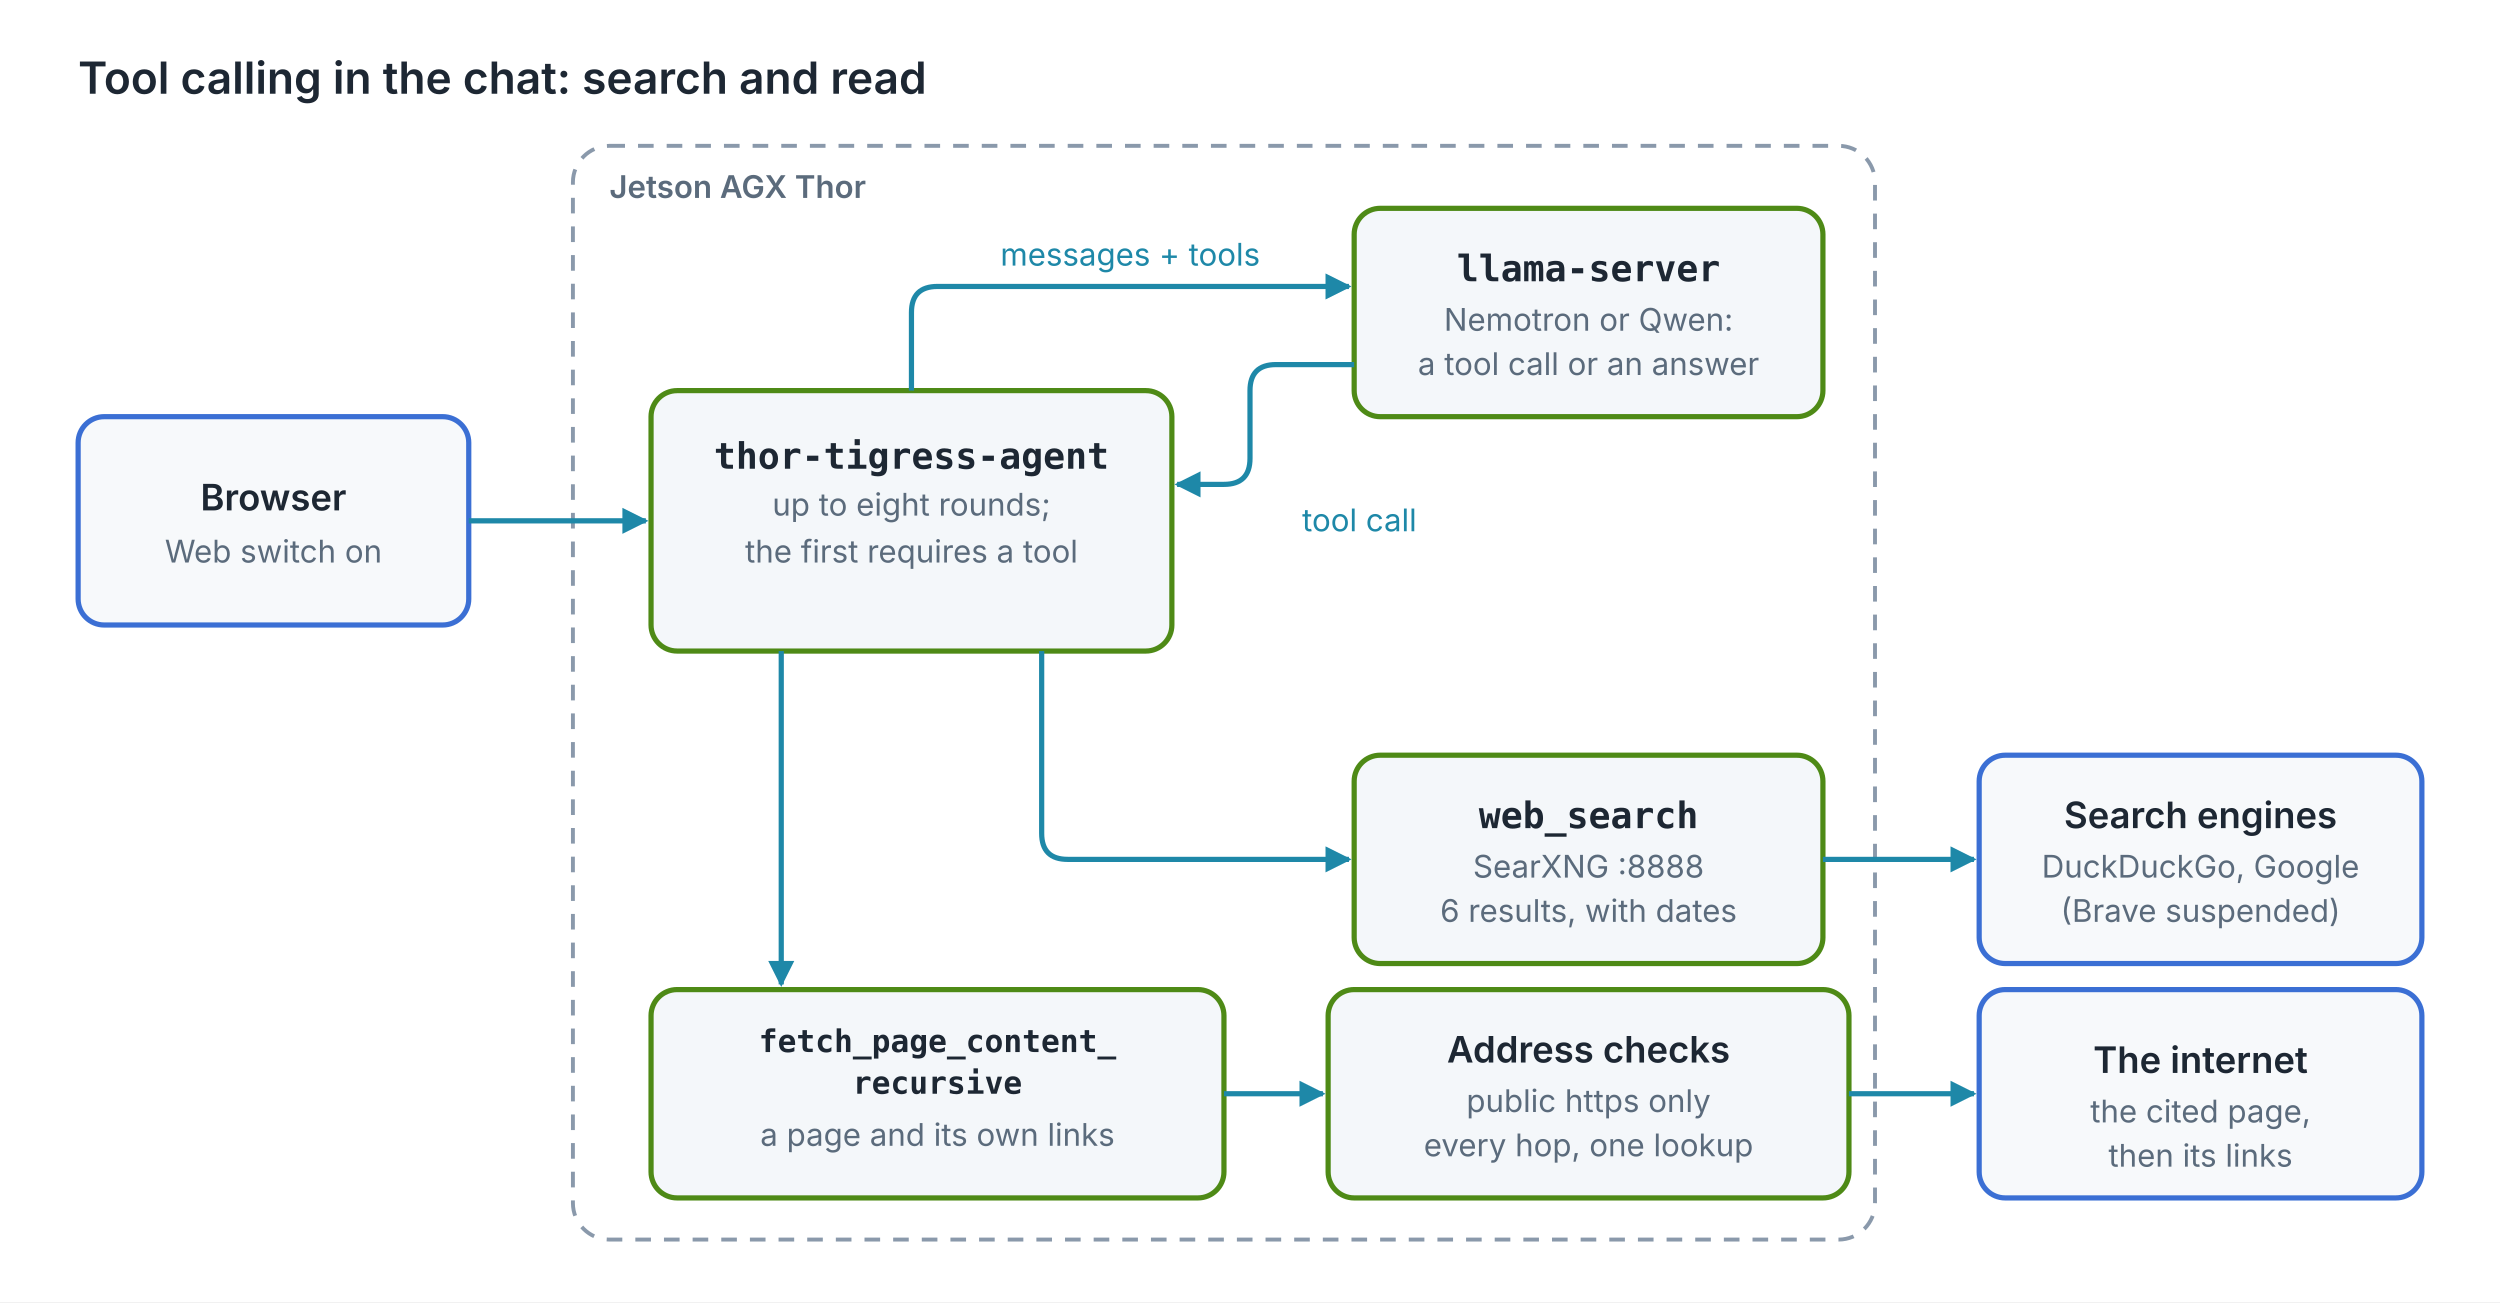
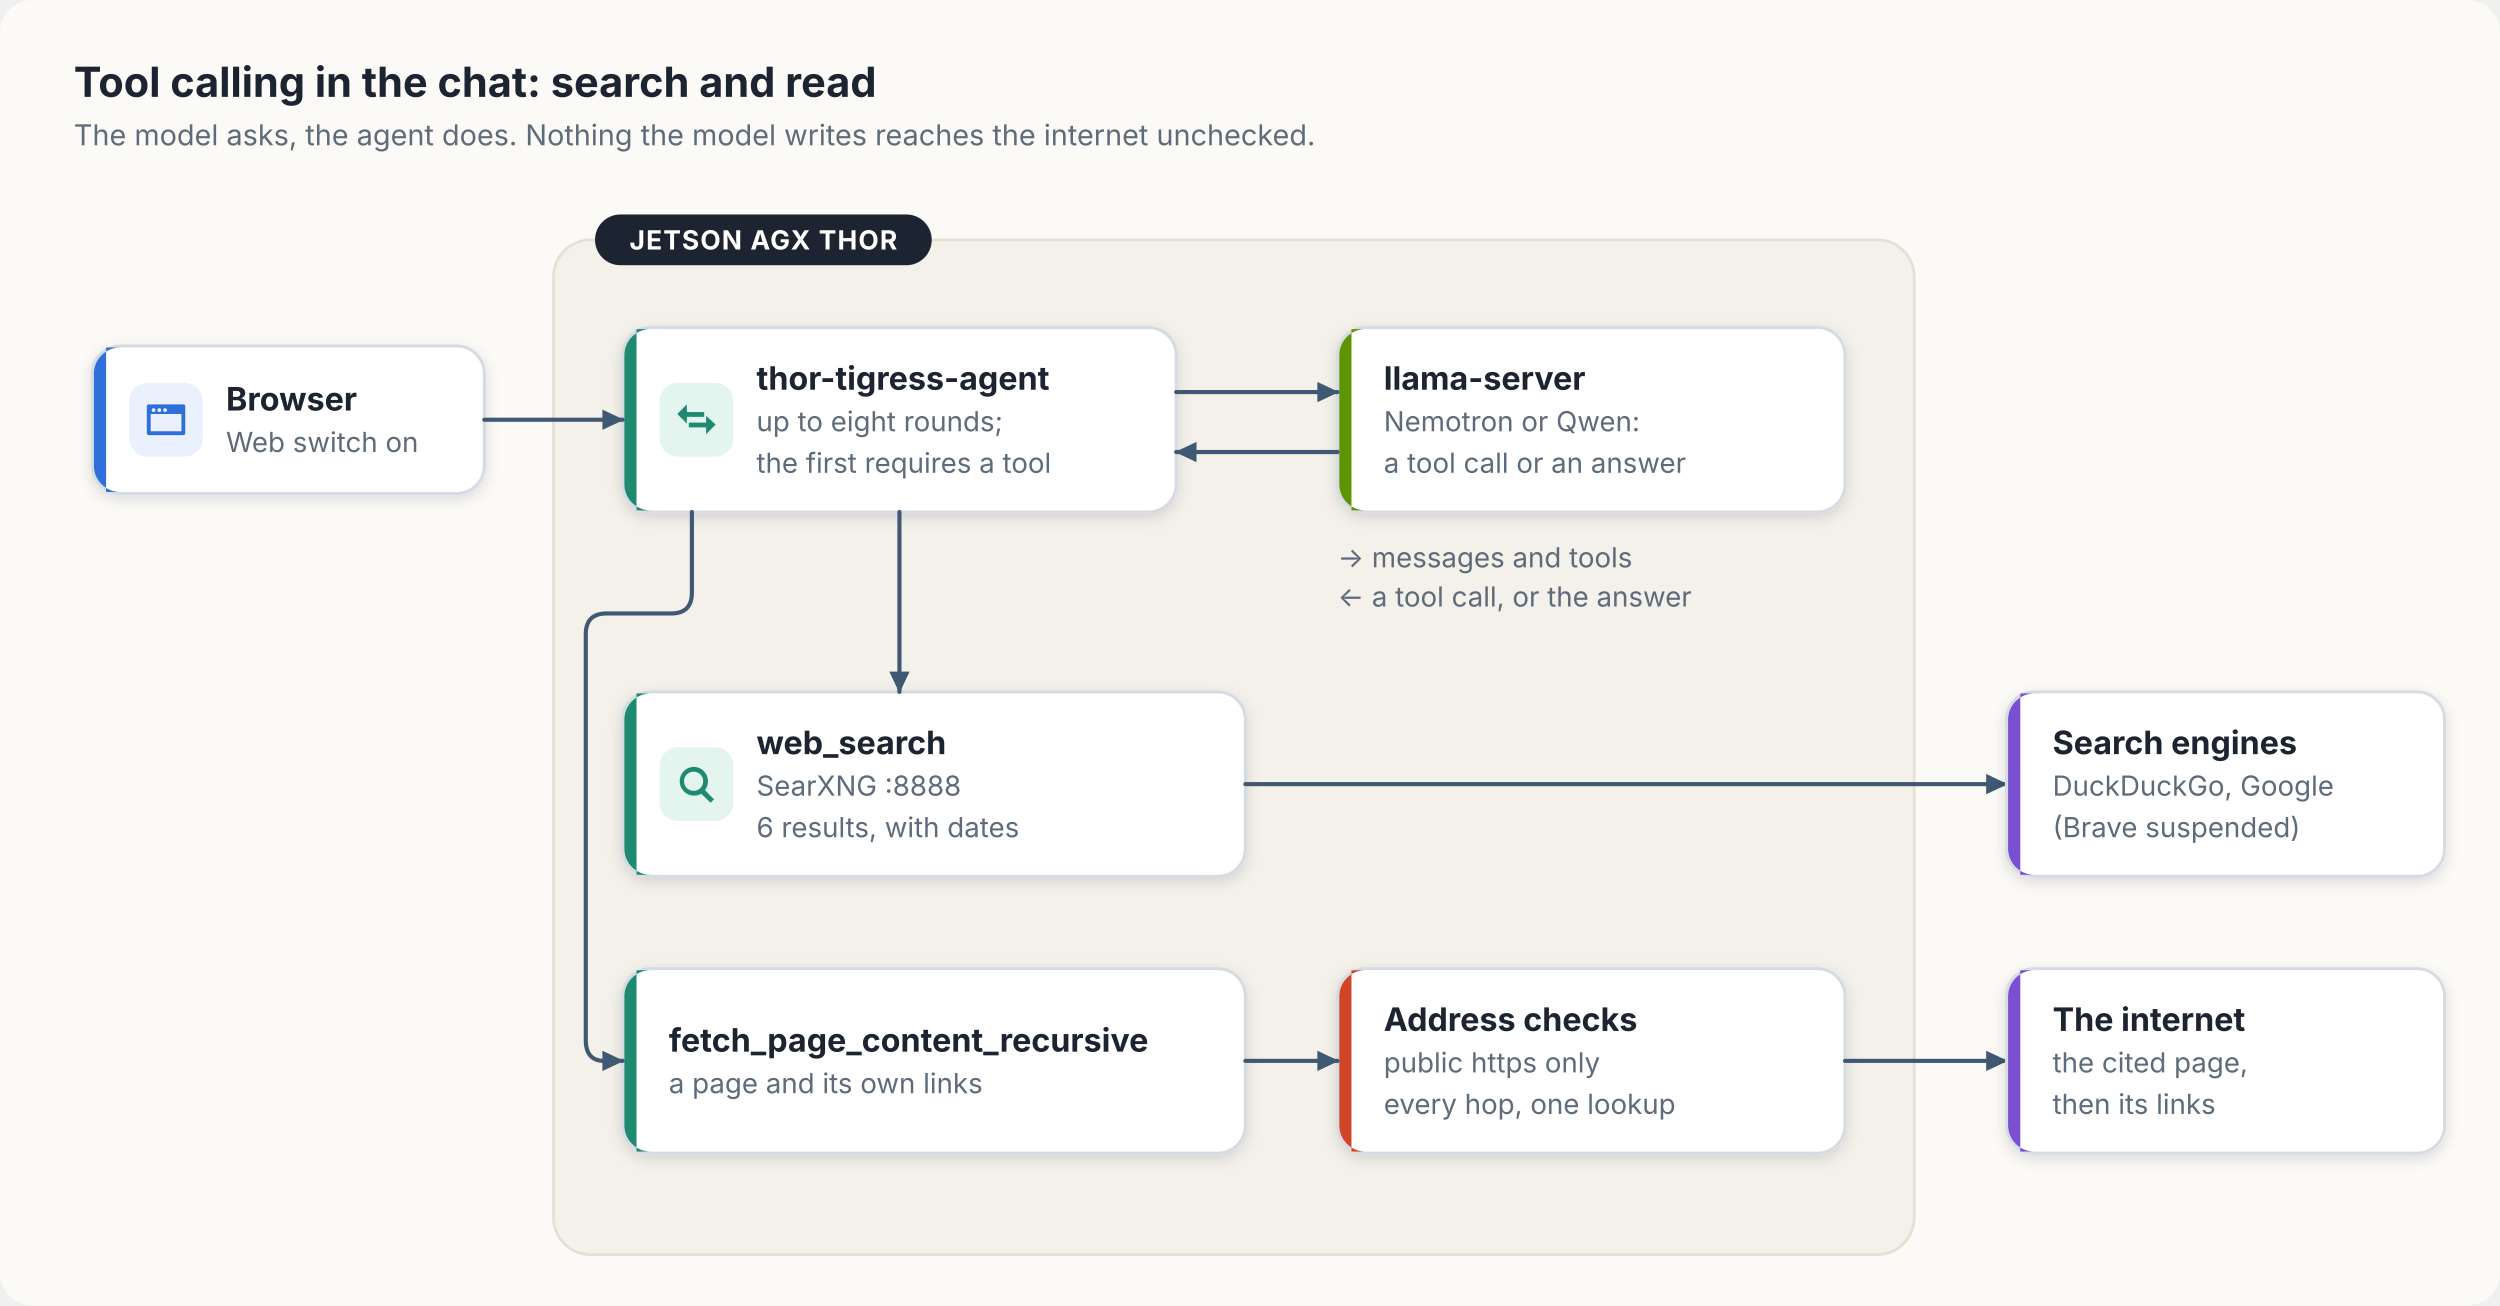
- <svg xmlns="http://www.w3.org/2000/svg" viewBox="0 0 960 500" width="960" height="500" role="img" aria-label="The browser asks thor-tigress-agent with Web on. The agent sends messages and tools to llama-server; Nemotron or Qwen calls web_search, which asks SearXNG and the search engines for recent results with dates, or calls fetch_page_content_recursive, which checks that every hop is a public https address and reads a page and its own links. After at most eight tool rounds the model has to answer.">
+ <svg xmlns="http://www.w3.org/2000/svg" viewBox="0 0 1084 566" width="1084" height="566" role="img" aria-label="The browser asks thor-tigress-agent with Web on. The agent sends messages and tools to llama-server; Nemotron or Qwen calls web_search, which asks SearXNG and the search engines for recent results with dates, or calls fetch_page_content_recursive, which checks that every hop is a public https address and reads a page and its own links. After at most eight tool rounds the model has to answer.">
  <style>
-     text { font-family: Inter, "Segoe UI", Helvetica, Arial, sans-serif; }
-     .title { fill: #1D2733; font-size: 17px; font-weight: 600; }
-     .name { fill: #1D2733; font-size: 14px; font-weight: 600; }
-     .note { fill: #5B6B7C; font-size: 12px; }
-     .label { fill: #1E88A8; font-size: 12px; }
-     .mono { font-family: "JetBrains Mono", Menlo, monospace; }
-     .box { fill: #F4F7FA; stroke-width: 2; }
-     .built { stroke: #4E8A16; }
-     .outside { fill: #F7F9FB; stroke: #3B6FD4; stroke-width: 2; }
-     .zone { fill: none; stroke: #8A99AB; stroke-width: 1.5; stroke-dasharray: 6 5; }
-     .zonelabel { fill: #5B6B7C; font-size: 12px; font-weight: 600; }
-     .flow { stroke: #1E88A8; stroke-width: 2; fill: none; stroke-linejoin: round; }
+     text { font-family: Inter, "Segoe UI", "Helvetica Neue", Helvetica, Arial, sans-serif; fill: #1B2430; }
+     .title { font-size: 18px; font-weight: 650; }
+     .lede { font-size: 12.5px; fill: #5D6B7A; }
+     .name { font-size: 14px; font-weight: 650; }
+     .sub { font-size: 12px; fill: #5D6B7A; }
+     .note { font-size: 12px; fill: #5D6B7A; }
+     .tab { font-size: 11.5px; font-weight: 650; letter-spacing: 0.04em; fill: #5D6B7A; }
+     .mono { font-family: "JetBrains Mono", "SF Mono", Menlo, Consolas, monospace; font-size: 12px; }
+     .dim { fill: #8794A3; }
+     .strong { font-weight: 700; }
+     .trap { fill: #CF4526; font-weight: 700; }
+     .pill { font-size: 11px; font-weight: 600; }
+     .wire { fill: none; stroke: #3F5873; stroke-width: 1.8; stroke-linecap: round; stroke-linejoin: round; }
+     .wire.danger { stroke: #CF4526; stroke-dasharray: 6 5; }
+     .wire.idle { stroke: #7F8EA0; stroke-dasharray: 2 5; }
  </style>
  <defs>
-     <marker id="arrow" viewBox="0 0 10 10" refX="9" refY="5" markerUnits="userSpaceOnUse" markerWidth="10" markerHeight="10" orient="auto">
-       <path d="M0,0 L10,5 L0,10 Z" fill="#1E88A8" />
+     <filter id="lift" x="-10%" y="-10%" width="120%" height="135%">
+       <feDropShadow dx="0" dy="2" stdDeviation="3" flood-color="#1B2430" flood-opacity="0.13" />
+     </filter>
+     <marker id="head" viewBox="0 0 10 10" refX="8.5" refY="5" markerUnits="userSpaceOnUse" markerWidth="11" markerHeight="11" orient="auto">
+       <path d="M0.5,1 L9,5 L0.5,9 Z" fill="#3F5873" />
+     </marker>
+     <marker id="head-danger" viewBox="0 0 10 10" refX="8.5" refY="5" markerUnits="userSpaceOnUse" markerWidth="11" markerHeight="11" orient="auto">
+       <path d="M0.5,1 L9,5 L0.5,9 Z" fill="#CF4526" />
+     </marker>
+     <marker id="head-idle" viewBox="0 0 10 10" refX="8.5" refY="5" markerUnits="userSpaceOnUse" markerWidth="11" markerHeight="11" orient="auto">
+       <path d="M0.5,1 L9,5 L0.5,9 Z" fill="#7F8EA0" />
    </marker>
  </defs>
-   <rect width="960" height="500" fill="#FFFFFF" />
-   <text x="30" y="36" class="title">Tool calling in the chat: search and read</text>
-   <rect x="30" y="160" width="150" height="80" rx="10" class="outside" />
-   <text x="105" y="196" class="name" text-anchor="middle">Browser</text>
-   <text x="105" y="216" class="note" text-anchor="middle">Web switch on</text>
-   <rect x="220" y="56" width="500" height="420" rx="14" class="zone" />
-   <text x="234" y="76" class="zonelabel">Jetson AGX Thor</text>
-   <rect x="250" y="150" width="200" height="100" rx="10" class="box built" />
-   <text x="350" y="180" class="name mono" text-anchor="middle">thor-tigress-agent</text>
-   <text x="350" y="198" class="note" text-anchor="middle">up to eight rounds;</text>
-   <text x="350" y="216" class="note" text-anchor="middle">the first requires a tool</text>
-   <path class="flow" d="M180,200 L248,200" marker-end="url(#arrow)" />
-   <rect x="520" y="80" width="180" height="80" rx="10" class="box built" />
-   <text x="610" y="108" class="name mono" text-anchor="middle">llama-server</text>
-   <text x="610" y="127" class="note" text-anchor="middle">Nemotron or Qwen:</text>
-   <text x="610" y="144" class="note" text-anchor="middle">a tool call or an answer</text>
-   <path class="flow" d="M350,150 L350.0,120.0 Q350,110 360.0,110.0 L518,110" marker-end="url(#arrow)" />
-   <text x="434" y="102" class="label" text-anchor="middle">messages + tools</text>
-   <path class="flow" d="M520,140 L490.0,140.0 Q480,140 480.0,150.0 L480.0,176.0 Q480,186 470.0,186.0 L452,186" marker-end="url(#arrow)" />
-   <text x="500" y="204" class="label" text-anchor="start">tool call</text>
-   <rect x="520" y="290" width="180" height="80" rx="10" class="box built" />
-   <text x="610" y="318" class="name mono" text-anchor="middle">web_search</text>
-   <text x="610" y="337" class="note" text-anchor="middle">SearXNG :8888</text>
-   <text x="610" y="354" class="note" text-anchor="middle">6 results, with dates</text>
-   <path class="flow" d="M400,250 L400.0,320.0 Q400,330 410.0,330.0 L518,330" marker-end="url(#arrow)" />
-   <rect x="250" y="380" width="220" height="80" rx="10" class="box built" />
-   <text x="360" y="404" class="mono" font-size="12" font-weight="600" fill="#1D2733" text-anchor="middle">fetch_page_content_</text>
-   <text x="360" y="420" class="mono" font-size="12" font-weight="600" fill="#1D2733" text-anchor="middle">recursive</text>
-   <text x="360" y="440" class="note" text-anchor="middle">a page and its own links</text>
-   <path class="flow" d="M300,250 L300,378" marker-end="url(#arrow)" />
-   <rect x="510" y="380" width="200" height="80" rx="10" class="box built" />
-   <text x="610" y="408" class="name" text-anchor="middle">Address checks</text>
-   <text x="610" y="427" class="note" text-anchor="middle">public https only</text>
-   <text x="610" y="444" class="note" text-anchor="middle">every hop, one lookup</text>
-   <path class="flow" d="M470,420 L508,420" marker-end="url(#arrow)" />
-   <rect x="760" y="290" width="170" height="80" rx="10" class="outside" />
-   <text x="845" y="318" class="name" text-anchor="middle">Search engines</text>
-   <text x="845" y="337" class="note" text-anchor="middle">DuckDuckGo, Google</text>
-   <text x="845" y="354" class="note" text-anchor="middle">(Brave suspended)</text>
-   <path class="flow" d="M700,330 L758,330" marker-end="url(#arrow)" />
-   <rect x="760" y="380" width="170" height="80" rx="10" class="outside" />
-   <text x="845" y="412" class="name" text-anchor="middle">The internet</text>
-   <text x="845" y="431" class="note" text-anchor="middle">the cited page,</text>
-   <text x="845" y="448" class="note" text-anchor="middle">then its links</text>
-   <path class="flow" d="M710,420 L758,420" marker-end="url(#arrow)" />
+   <rect width="1084" height="566" rx="14" fill="#FBFAF6" />
+   <text x="32.0" y="42.0" class="title" text-anchor="start" xml:space="preserve">Tool calling in the chat: search and read</text>
+   <text x="32.0" y="63.0" class="lede" text-anchor="start" xml:space="preserve">The model asks, the agent does. Nothing the model writes reaches the internet unchecked.</text>
+   <rect x="40" y="150" width="170" height="64" rx="12" fill="#FFFFFF" stroke="#D5DBE3" stroke-width="1.3" filter="url(#lift)" />
+   <path d="M52,150.7 H46 V213.3 H52 A11.3,11.3 0 0 1 40.7,202 V162 A11.3,11.3 0 0 1 52,150.7 Z" fill="#2F6FDB" />
+   <rect x="56" y="166.0" width="32" height="32" rx="8" fill="#EAF1FD" />
+   <g transform="translate(62.0,172.0) scale(0.8333)">
+     <path d="M3 4h18a1 1 0 0 1 1 1v14a1 1 0 0 1-1 1H3a1 1 0 0 1-1-1V5a1 1 0 0 1 1-1zm1 5v9h16V9zm1.5-3a1 1 0 1 0 0 2 1 1 0 0 0 0-2zm3 0a1 1 0 1 0 0 2 1 1 0 0 0 0-2zm3 0a1 1 0 1 0 0 2 1 1 0 0 0 0-2z" fill="#2F6FDB" fill-rule="evenodd" />
+   </g>
+   <text x="98.0" y="178.0" class="name" text-anchor="start" xml:space="preserve">Browser</text>
+   <text x="98.0" y="196.0" class="sub" text-anchor="start" xml:space="preserve">Web switch on</text>
+   <rect x="240" y="104" width="590" height="440" rx="16" fill="#F3F1EA" stroke="#E4E0D4" stroke-width="1.2" />
+   <rect x="258" y="93" width="146.0" height="22" rx="11" fill="#1B2430" />
+   <text x="331.0" y="108.2" class="tab" text-anchor="middle" style="fill:#FFFFFF" xml:space="preserve">JETSON AGX THOR</text>
+   <rect x="270" y="142" width="240" height="80" rx="12" fill="#FFFFFF" stroke="#D5DBE3" stroke-width="1.3" filter="url(#lift)" />
+   <path d="M282,142.7 H276 V221.3 H282 A11.3,11.3 0 0 1 270.7,210 V154 A11.3,11.3 0 0 1 282,142.7 Z" fill="#1F8A70" />
+   <rect x="286" y="166.0" width="32" height="32" rx="8" fill="#E4F4EF" />
+   <g transform="translate(292.0,172.0) scale(0.8333)">
+     <path d="M7 4 2 9l5 5v-3.5h9V8H7zm10 6v3.5H8V16h9v3.5l5-5z" fill="#1F8A70" fill-rule="evenodd" />
+   </g>
+   <text x="328.0" y="169.0" class="name" text-anchor="start" xml:space="preserve">thor-tigress-agent</text>
+   <text x="328.0" y="187.0" class="sub" text-anchor="start" xml:space="preserve">up to eight rounds;</text>
+   <text x="328.0" y="205.0" class="sub" text-anchor="start" xml:space="preserve">the first requires a tool</text>
+   <rect x="580" y="142" width="220" height="80" rx="12" fill="#FFFFFF" stroke="#D5DBE3" stroke-width="1.3" filter="url(#lift)" />
+   <path d="M592,142.7 H586 V221.3 H592 A11.3,11.3 0 0 1 580.7,210 V154 A11.3,11.3 0 0 1 592,142.7 Z" fill="#5E9400" />
+   <text x="600.0" y="169.0" class="name" text-anchor="start" xml:space="preserve">llama-server</text>
+   <text x="600.0" y="187.0" class="sub" text-anchor="start" xml:space="preserve">Nemotron or Qwen:</text>
+   <text x="600.0" y="205.0" class="sub" text-anchor="start" xml:space="preserve">a tool call or an answer</text>
+   <path class="wire" d="M210,182 L270,182" marker-end="url(#head)" />
+   <path class="wire" d="M510,170 L580,170" marker-end="url(#head)" />
+   <path class="wire" d="M580,196 L510,196" marker-end="url(#head)" />
+   <text x="580.0" y="246.0" class="note" text-anchor="start" xml:space="preserve">→ messages and tools</text>
+   <text x="580.0" y="263.0" class="note" text-anchor="start" xml:space="preserve">← a tool call, or the answer</text>
+   <rect x="270" y="300" width="270" height="80" rx="12" fill="#FFFFFF" stroke="#D5DBE3" stroke-width="1.3" filter="url(#lift)" />
+   <path d="M282,300.7 H276 V379.3 H282 A11.3,11.3 0 0 1 270.7,368 V312 A11.3,11.3 0 0 1 282,300.7 Z" fill="#1F8A70" />
+   <rect x="286" y="324.0" width="32" height="32" rx="8" fill="#E4F4EF" />
+   <g transform="translate(292.0,330.0) scale(0.8333)">
+     <path d="M10.5 3a7.5 7.5 0 0 1 5.9 12.1l4.7 4.8-1.8 1.8-4.8-4.7A7.5 7.5 0 1 1 10.5 3zm0 2.5a5 5 0 1 0 0 10 5 5 0 0 0 0-10z" fill="#1F8A70" fill-rule="evenodd" />
+   </g>
+   <text x="328.0" y="327.0" class="name" text-anchor="start" xml:space="preserve">web_search</text>
+   <text x="328.0" y="345.0" class="sub" text-anchor="start" xml:space="preserve">SearXNG :8888</text>
+   <text x="328.0" y="363.0" class="sub" text-anchor="start" xml:space="preserve">6 results, with dates</text>
+   <rect x="270" y="420" width="270" height="80" rx="12" fill="#FFFFFF" stroke="#D5DBE3" stroke-width="1.3" filter="url(#lift)" />
+   <path d="M282,420.7 H276 V499.3 H282 A11.3,11.3 0 0 1 270.7,488 V432 A11.3,11.3 0 0 1 282,420.7 Z" fill="#1F8A70" />
+   <text x="290.0" y="456.0" class="name" text-anchor="start" xml:space="preserve">fetch_page_content_recursive</text>
+   <text x="290.0" y="474.0" class="sub" text-anchor="start" xml:space="preserve">a page and its own links</text>
+   <rect x="580" y="420" width="220" height="80" rx="12" fill="#FFFFFF" stroke="#D5DBE3" stroke-width="1.3" filter="url(#lift)" />
+   <path d="M592,420.7 H586 V499.3 H592 A11.3,11.3 0 0 1 580.7,488 V432 A11.3,11.3 0 0 1 592,420.7 Z" fill="#CF4526" />
+   <text x="600.0" y="447.0" class="name" text-anchor="start" xml:space="preserve">Address checks</text>
+   <text x="600.0" y="465.0" class="sub" text-anchor="start" xml:space="preserve">public https only</text>
+   <text x="600.0" y="483.0" class="sub" text-anchor="start" xml:space="preserve">every hop, one lookup</text>
+   <path class="wire" d="M390,222 L390,300" marker-end="url(#head)" />
+   <path class="wire" d="M300,222 L300,257 Q300,266 291,266 L263,266 Q254,266 254,275 L254,451 Q254,460 262.0,460.0 L270,460" marker-end="url(#head)" />
+   <path class="wire" d="M540,340 L870,340" marker-end="url(#head)" />
+   <path class="wire" d="M540,460 L580,460" marker-end="url(#head)" />
+   <path class="wire" d="M800,460 L870,460" marker-end="url(#head)" />
+   <rect x="870" y="300" width="190" height="80" rx="12" fill="#FFFFFF" stroke="#D5DBE3" stroke-width="1.3" filter="url(#lift)" />
+   <path d="M882,300.7 H876 V379.3 H882 A11.3,11.3 0 0 1 870.7,368 V312 A11.3,11.3 0 0 1 882,300.7 Z" fill="#7A4FD0" />
+   <text x="890.0" y="327.0" class="name" text-anchor="start" xml:space="preserve">Search engines</text>
+   <text x="890.0" y="345.0" class="sub" text-anchor="start" xml:space="preserve">DuckDuckGo, Google</text>
+   <text x="890.0" y="363.0" class="sub" text-anchor="start" xml:space="preserve">(Brave suspended)</text>
+   <rect x="870" y="420" width="190" height="80" rx="12" fill="#FFFFFF" stroke="#D5DBE3" stroke-width="1.3" filter="url(#lift)" />
+   <path d="M882,420.7 H876 V499.3 H882 A11.3,11.3 0 0 1 870.7,488 V432 A11.3,11.3 0 0 1 882,420.7 Z" fill="#7A4FD0" />
+   <text x="890.0" y="447.0" class="name" text-anchor="start" xml:space="preserve">The internet</text>
+   <text x="890.0" y="465.0" class="sub" text-anchor="start" xml:space="preserve">the cited page,</text>
+   <text x="890.0" y="483.0" class="sub" text-anchor="start" xml:space="preserve">then its links</text>
</svg>
